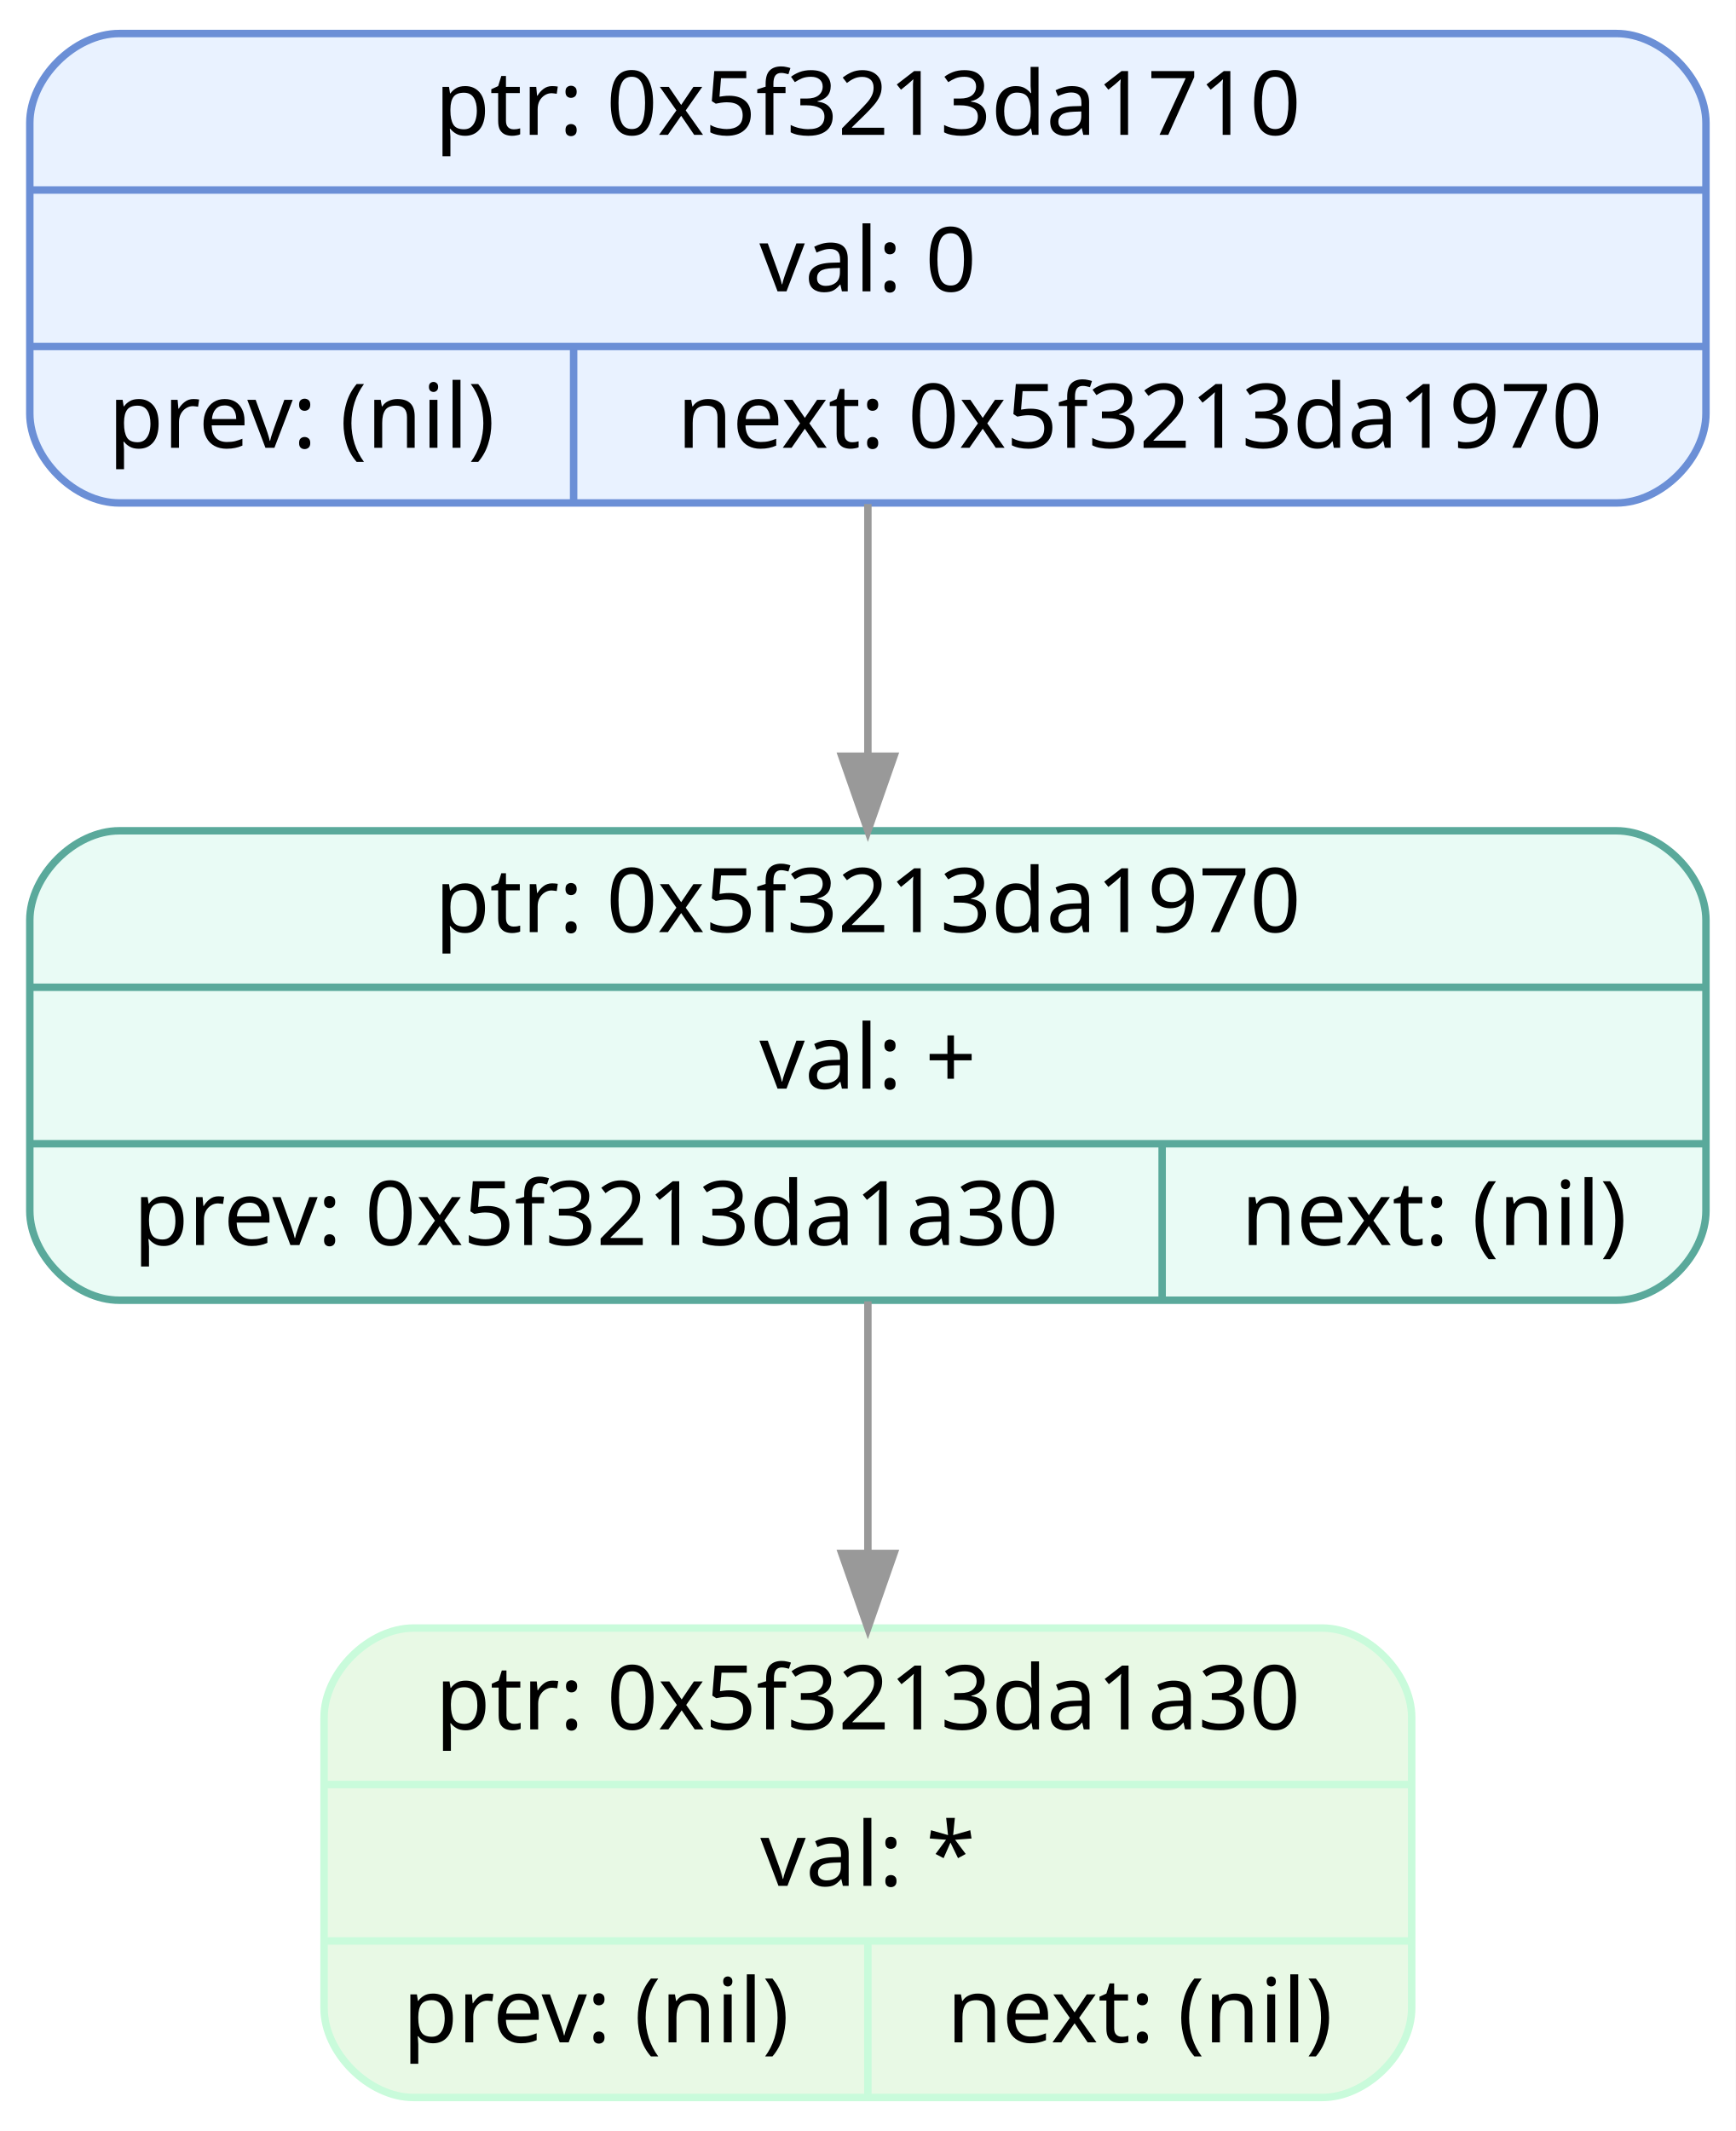
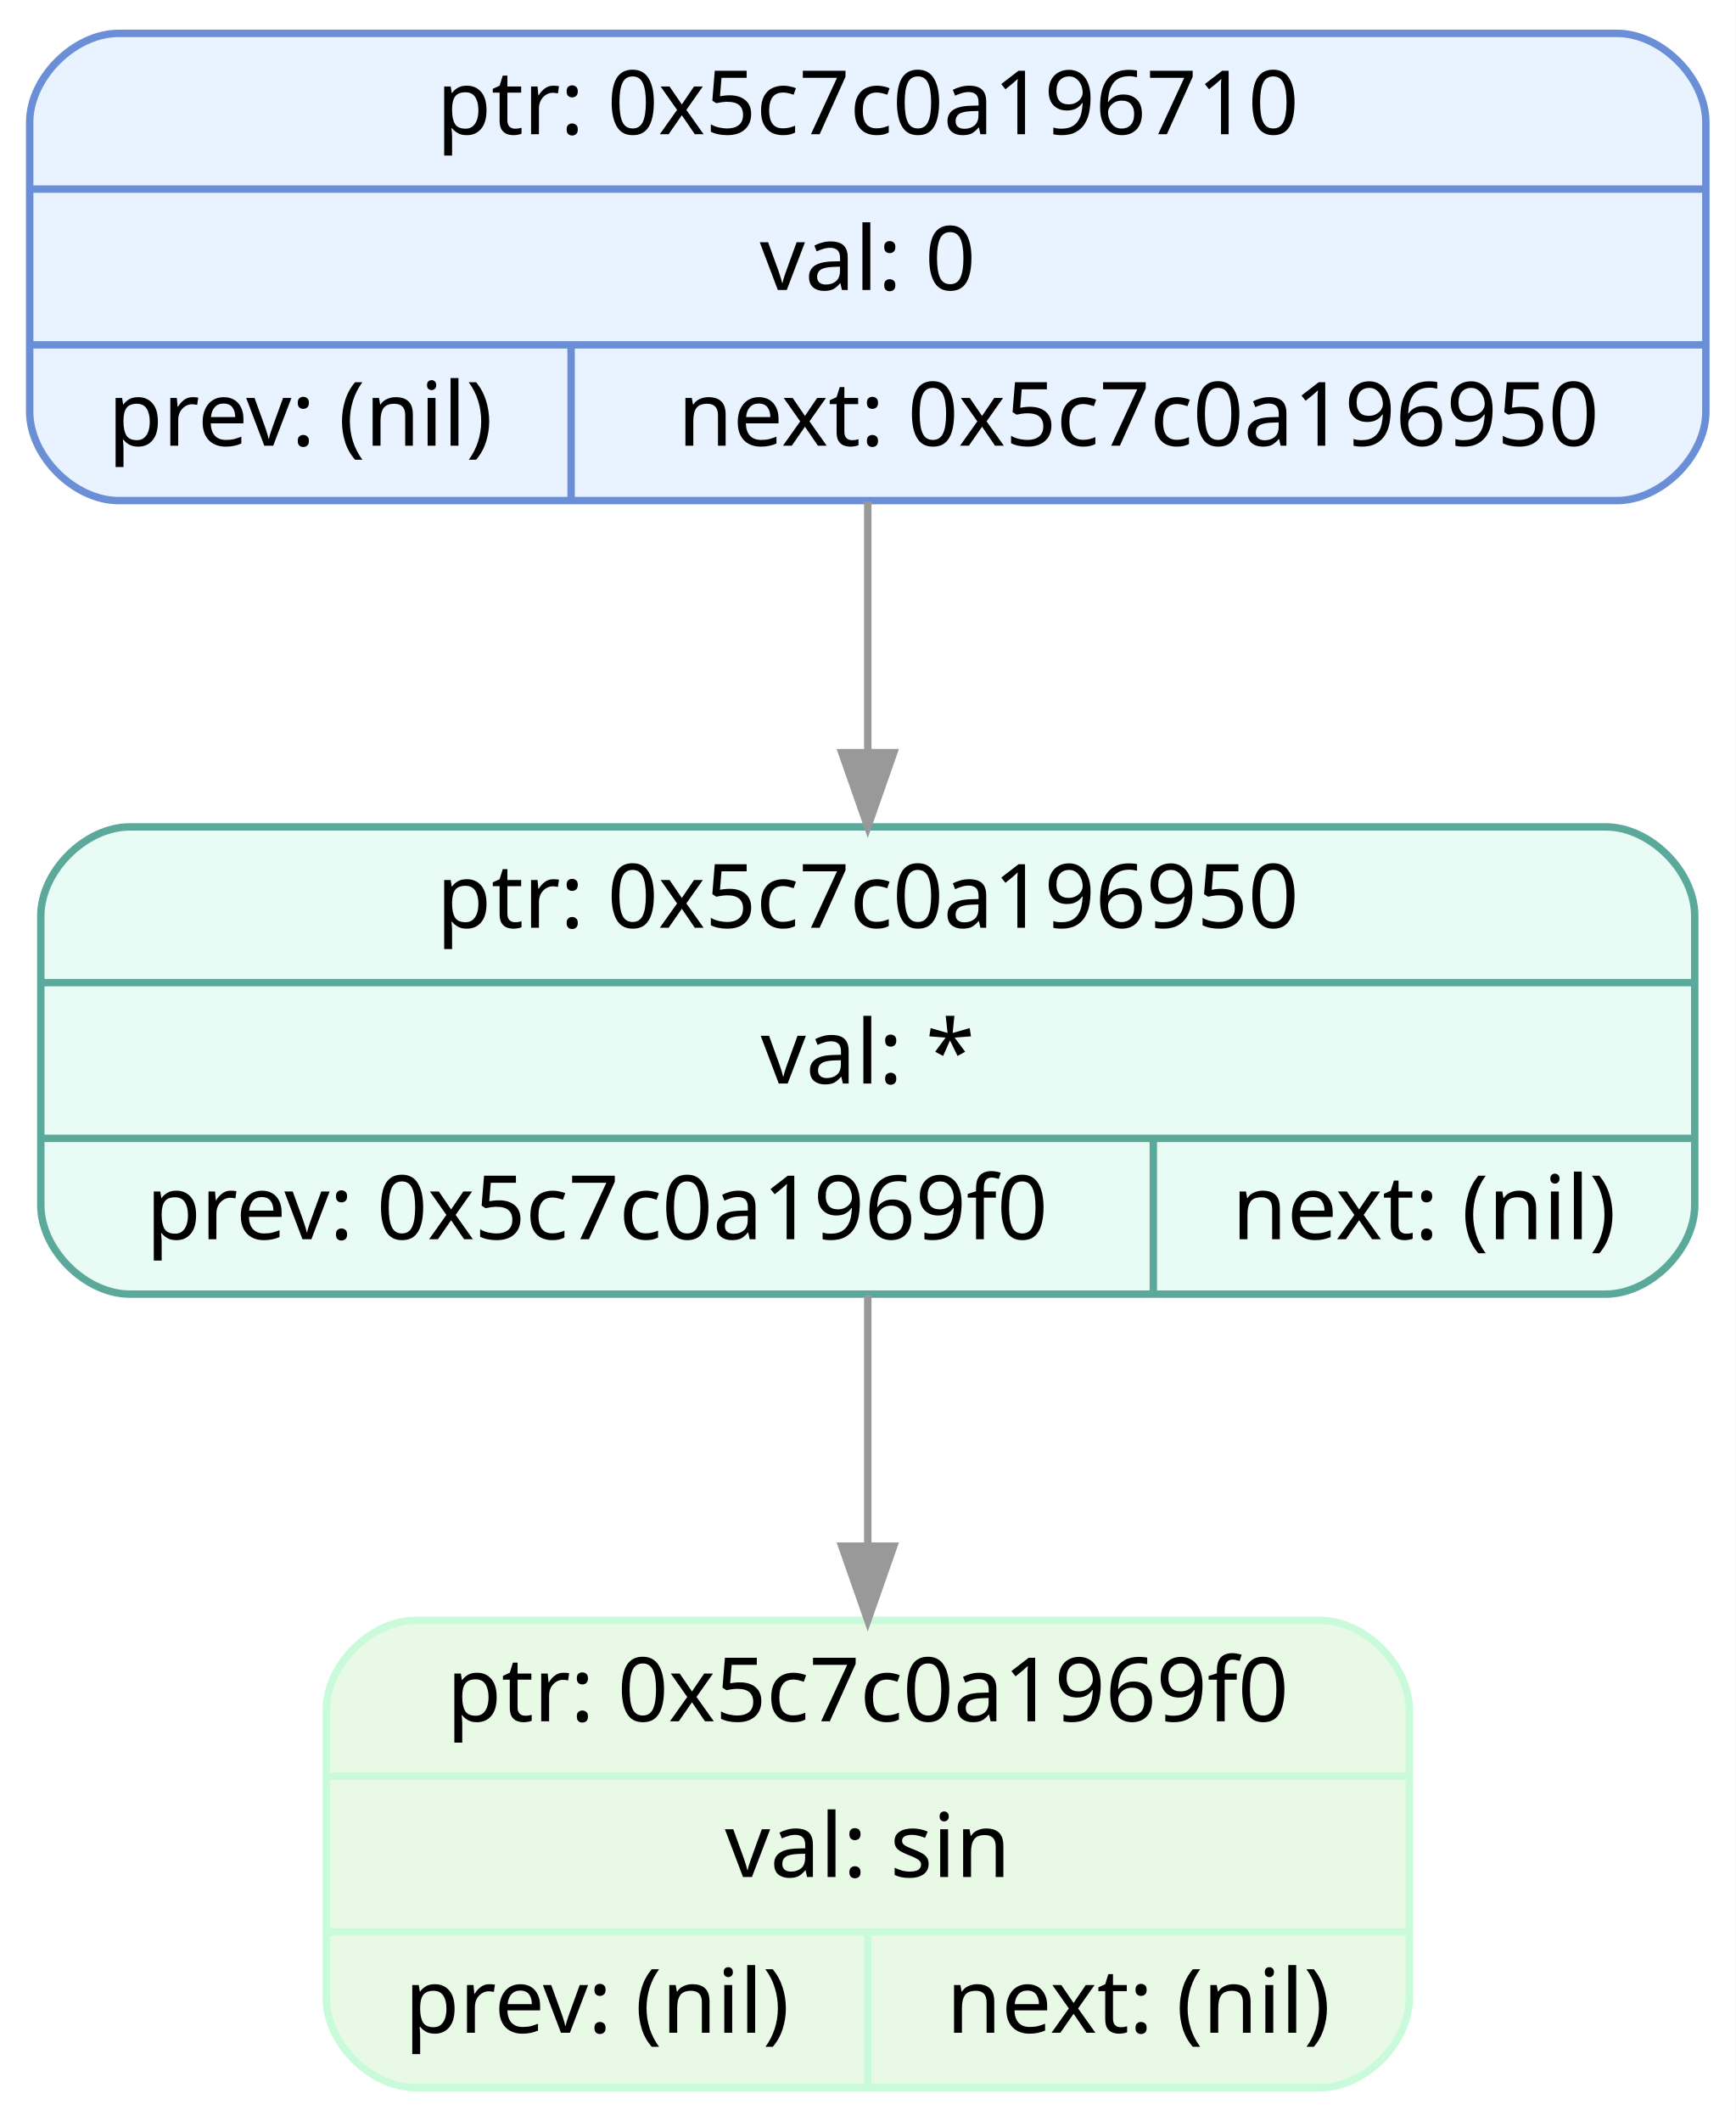
- <svg xmlns="http://www.w3.org/2000/svg" width="233pt" height="286pt" viewBox="0.00 0.00 233.00 286.00">
+ <svg xmlns="http://www.w3.org/2000/svg" width="234pt" height="286pt" viewBox="0.00 0.00 234.00 286.00">
  <g id="graph0" class="graph" transform="scale(1 1) rotate(0) translate(4 282)">
-     <polygon fill="white" stroke="transparent" points="-4,4 -4,-282 229,-282 229,4 -4,4" />
+     <polygon fill="white" stroke="transparent" points="-4,4 -4,-282 230,-282 230,4 -4,4" />
    <g id="node1" class="node">
-       <path fill="#e9f2ff" stroke="#6b8fd6" d="M12,-214.5C12,-214.5 213,-214.5 213,-214.5 219,-214.5 225,-220.5 225,-226.5 225,-226.5 225,-265.5 225,-265.5 225,-271.5 219,-277.5 213,-277.5 213,-277.5 12,-277.5 12,-277.5 6,-277.5 0,-271.5 0,-265.5 0,-265.5 0,-226.5 0,-226.5 0,-220.5 6,-214.5 12,-214.5" />
-       <text text-anchor="middle" x="112.5" y="-263.9" font-family="Fira Mono" font-size="12.00">ptr: 0x5f3213da1710</text>
-       <polyline fill="none" stroke="#6b8fd6" points="0,-256.5 225,-256.5 " />
-       <text text-anchor="middle" x="112.5" y="-242.9" font-family="Fira Mono" font-size="12.00">val: 0</text>
-       <polyline fill="none" stroke="#6b8fd6" points="0,-235.5 225,-235.5 " />
+       <path fill="#e9f2ff" stroke="#6b8fd6" d="M12,-214.5C12,-214.5 214,-214.5 214,-214.5 220,-214.5 226,-220.5 226,-226.5 226,-226.5 226,-265.5 226,-265.5 226,-271.5 220,-277.5 214,-277.5 214,-277.5 12,-277.5 12,-277.5 6,-277.5 0,-271.5 0,-265.5 0,-265.5 0,-226.5 0,-226.5 0,-220.5 6,-214.5 12,-214.5" />
+       <text text-anchor="middle" x="113" y="-263.9" font-family="Fira Mono" font-size="12.00">ptr: 0x5c7c0a196710</text>
+       <polyline fill="none" stroke="#6b8fd6" points="0,-256.5 226,-256.5 " />
+       <text text-anchor="middle" x="113" y="-242.9" font-family="Fira Mono" font-size="12.00">val: 0</text>
+       <polyline fill="none" stroke="#6b8fd6" points="0,-235.5 226,-235.5 " />
      <text text-anchor="middle" x="36.5" y="-221.9" font-family="Fira Mono" font-size="12.00">prev: (nil)</text>
      <polyline fill="none" stroke="#6b8fd6" points="73,-214.5 73,-235.5 " />
-       <text text-anchor="middle" x="149" y="-221.9" font-family="Fira Mono" font-size="12.00">next: 0x5f3213da1970</text>
+       <text text-anchor="middle" x="149.5" y="-221.9" font-family="Fira Mono" font-size="12.00">next: 0x5c7c0a196950</text>
    </g>
    <g id="node2" class="node">
-       <path fill="#e9fbf5" stroke="#5aa99b" d="M12,-107.5C12,-107.5 213,-107.5 213,-107.5 219,-107.5 225,-113.5 225,-119.5 225,-119.5 225,-158.5 225,-158.5 225,-164.5 219,-170.5 213,-170.5 213,-170.5 12,-170.5 12,-170.5 6,-170.5 0,-164.5 0,-158.5 0,-158.5 0,-119.5 0,-119.5 0,-113.5 6,-107.5 12,-107.5" />
-       <text text-anchor="middle" x="112.5" y="-156.9" font-family="Fira Mono" font-size="12.00">ptr: 0x5f3213da1970</text>
-       <polyline fill="none" stroke="#5aa99b" points="0,-149.5 225,-149.5 " />
-       <text text-anchor="middle" x="112.5" y="-135.9" font-family="Fira Mono" font-size="12.00">val: +</text>
-       <polyline fill="none" stroke="#5aa99b" points="0,-128.5 225,-128.5 " />
-       <text text-anchor="middle" x="76" y="-114.9" font-family="Fira Mono" font-size="12.00">prev: 0x5f3213da1a30</text>
-       <polyline fill="none" stroke="#5aa99b" points="152,-107.5 152,-128.5 " />
-       <text text-anchor="middle" x="188.5" y="-114.9" font-family="Fira Mono" font-size="12.00">next: (nil)</text>
+       <path fill="#e9fbf5" stroke="#5aa99b" d="M13.5,-107.5C13.5,-107.5 212.5,-107.5 212.5,-107.5 218.5,-107.5 224.5,-113.5 224.5,-119.5 224.5,-119.5 224.5,-158.5 224.5,-158.5 224.5,-164.5 218.5,-170.5 212.5,-170.5 212.5,-170.5 13.5,-170.5 13.5,-170.5 7.5,-170.5 1.5,-164.5 1.5,-158.5 1.5,-158.5 1.5,-119.5 1.5,-119.5 1.5,-113.5 7.5,-107.5 13.5,-107.5" />
+       <text text-anchor="middle" x="113" y="-156.9" font-family="Fira Mono" font-size="12.00">ptr: 0x5c7c0a196950</text>
+       <polyline fill="none" stroke="#5aa99b" points="1.5,-149.5 224.5,-149.5 " />
+       <text text-anchor="middle" x="113" y="-135.9" font-family="Fira Mono" font-size="12.00">val: *</text>
+       <polyline fill="none" stroke="#5aa99b" points="1.5,-128.5 224.5,-128.5 " />
+       <text text-anchor="middle" x="76.5" y="-114.9" font-family="Fira Mono" font-size="12.00">prev: 0x5c7c0a1969f0</text>
+       <polyline fill="none" stroke="#5aa99b" points="151.5,-107.5 151.5,-128.5 " />
+       <text text-anchor="middle" x="188" y="-114.9" font-family="Fira Mono" font-size="12.00">next: (nil)</text>
    </g>
    <g id="edge1" class="edge">
-       <path fill="none" stroke="#999999" d="M112.5,-214.35C112.5,-203.78 112.5,-191.78 112.5,-180.54" />
-       <polygon fill="#999999" stroke="#999999" points="116,-180.51 112.5,-170.51 109,-180.51 116,-180.51" />
+       <path fill="none" stroke="#999999" d="M113,-214.35C113,-203.78 113,-191.78 113,-180.54" />
+       <polygon fill="#999999" stroke="#999999" points="116.5,-180.51 113,-170.51 109.5,-180.51 116.5,-180.51" />
    </g>
    <g id="node3" class="node">
-       <path fill="#e8f9e5" stroke="#c9fbdb" d="M51.5,-0.5C51.5,-0.5 173.5,-0.5 173.5,-0.5 179.5,-0.5 185.5,-6.5 185.5,-12.5 185.5,-12.5 185.5,-51.5 185.5,-51.5 185.5,-57.5 179.5,-63.5 173.5,-63.5 173.5,-63.5 51.5,-63.5 51.5,-63.5 45.5,-63.5 39.5,-57.5 39.5,-51.5 39.5,-51.5 39.5,-12.5 39.5,-12.5 39.5,-6.5 45.5,-0.5 51.5,-0.5" />
-       <text text-anchor="middle" x="112.5" y="-49.9" font-family="Fira Mono" font-size="12.00">ptr: 0x5f3213da1a30</text>
-       <polyline fill="none" stroke="#c9fbdb" points="39.5,-42.5 185.5,-42.5 " />
-       <text text-anchor="middle" x="112.5" y="-28.9" font-family="Fira Mono" font-size="12.00">val: *</text>
-       <polyline fill="none" stroke="#c9fbdb" points="39.5,-21.5 185.5,-21.5 " />
-       <text text-anchor="middle" x="76" y="-7.9" font-family="Fira Mono" font-size="12.00">prev: (nil)</text>
-       <polyline fill="none" stroke="#c9fbdb" points="112.5,-0.5 112.5,-21.5 " />
-       <text text-anchor="middle" x="149" y="-7.9" font-family="Fira Mono" font-size="12.00">next: (nil)</text>
+       <path fill="#e8f9e5" stroke="#c9fbdb" d="M52,-0.5C52,-0.5 174,-0.5 174,-0.5 180,-0.5 186,-6.5 186,-12.5 186,-12.5 186,-51.5 186,-51.5 186,-57.5 180,-63.5 174,-63.5 174,-63.5 52,-63.5 52,-63.5 46,-63.5 40,-57.5 40,-51.5 40,-51.5 40,-12.5 40,-12.5 40,-6.5 46,-0.5 52,-0.5" />
+       <text text-anchor="middle" x="113" y="-49.9" font-family="Fira Mono" font-size="12.00">ptr: 0x5c7c0a1969f0</text>
+       <polyline fill="none" stroke="#c9fbdb" points="40,-42.5 186,-42.5 " />
+       <text text-anchor="middle" x="113" y="-28.9" font-family="Fira Mono" font-size="12.00">val: sin</text>
+       <polyline fill="none" stroke="#c9fbdb" points="40,-21.5 186,-21.5 " />
+       <text text-anchor="middle" x="76.5" y="-7.9" font-family="Fira Mono" font-size="12.00">prev: (nil)</text>
+       <polyline fill="none" stroke="#c9fbdb" points="113,-0.5 113,-21.5 " />
+       <text text-anchor="middle" x="149.5" y="-7.9" font-family="Fira Mono" font-size="12.00">next: (nil)</text>
    </g>
    <g id="edge2" class="edge">
-       <path fill="none" stroke="#999999" d="M112.5,-107.35C112.5,-96.78 112.5,-84.78 112.5,-73.54" />
-       <polygon fill="#999999" stroke="#999999" points="116,-73.51 112.5,-63.51 109,-73.51 116,-73.51" />
+       <path fill="none" stroke="#999999" d="M113,-107.35C113,-96.78 113,-84.78 113,-73.54" />
+       <polygon fill="#999999" stroke="#999999" points="116.5,-73.51 113,-63.51 109.5,-73.51 116.5,-73.51" />
    </g>
  </g>
</svg>
